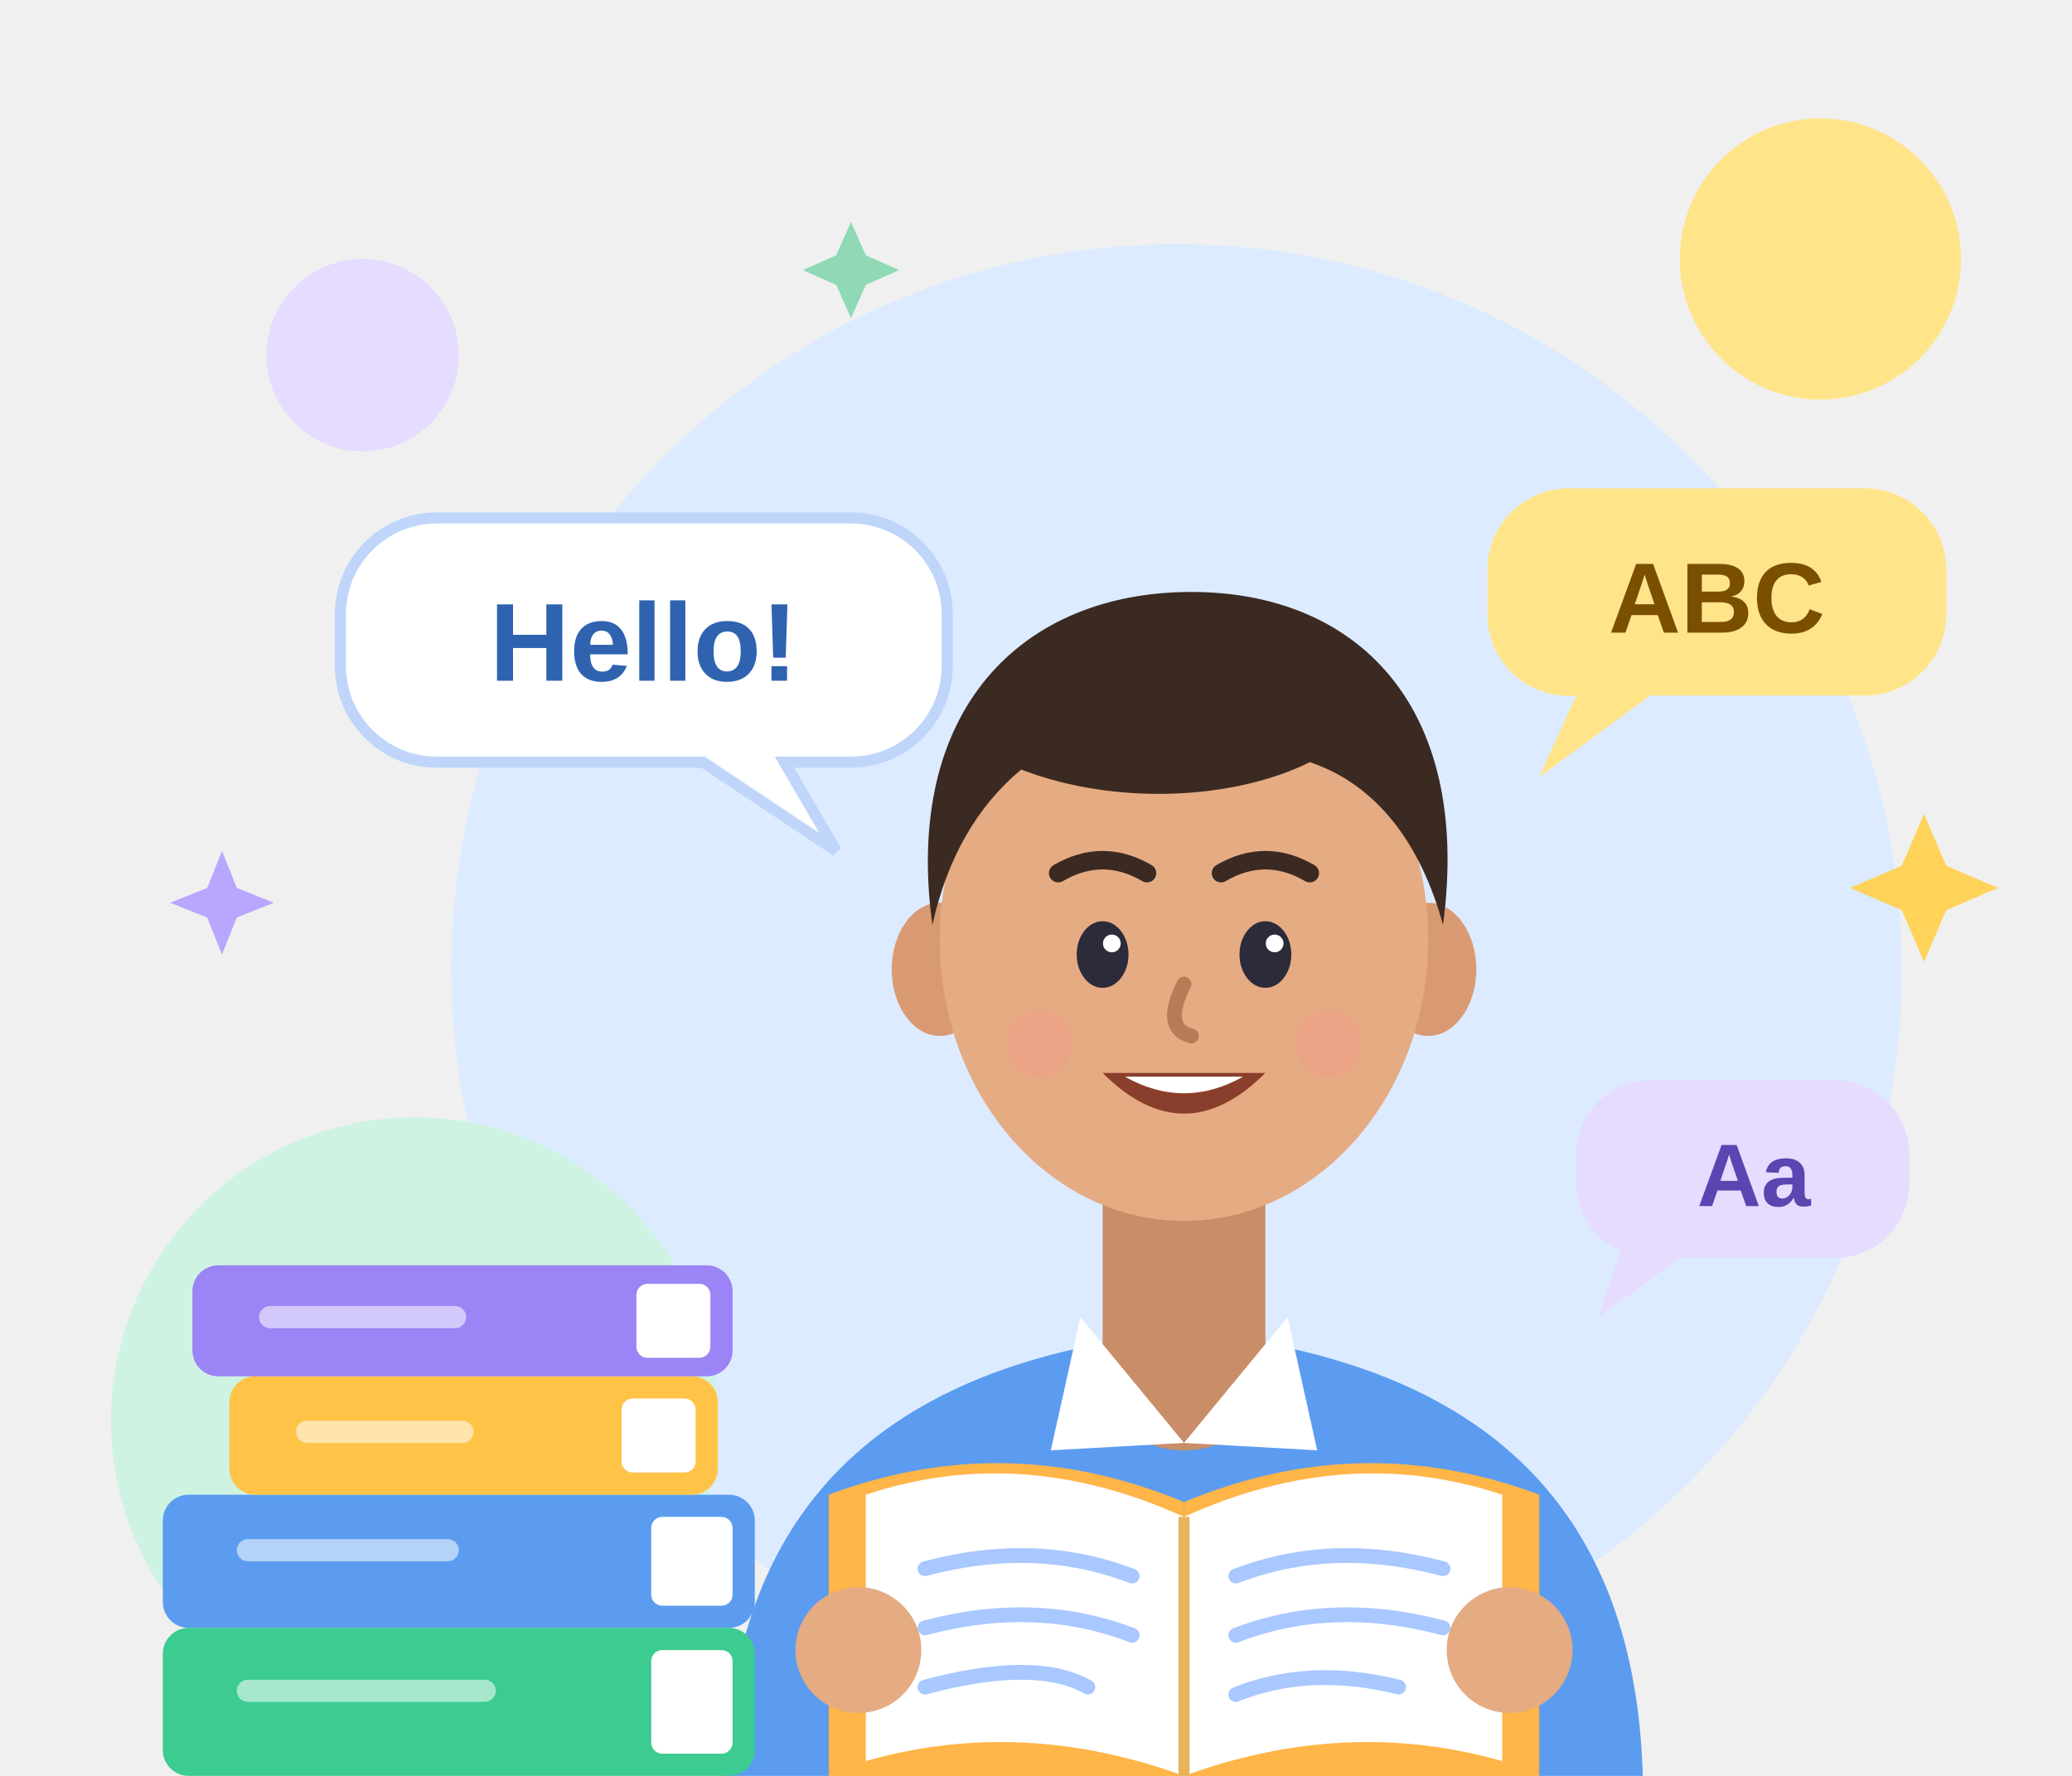
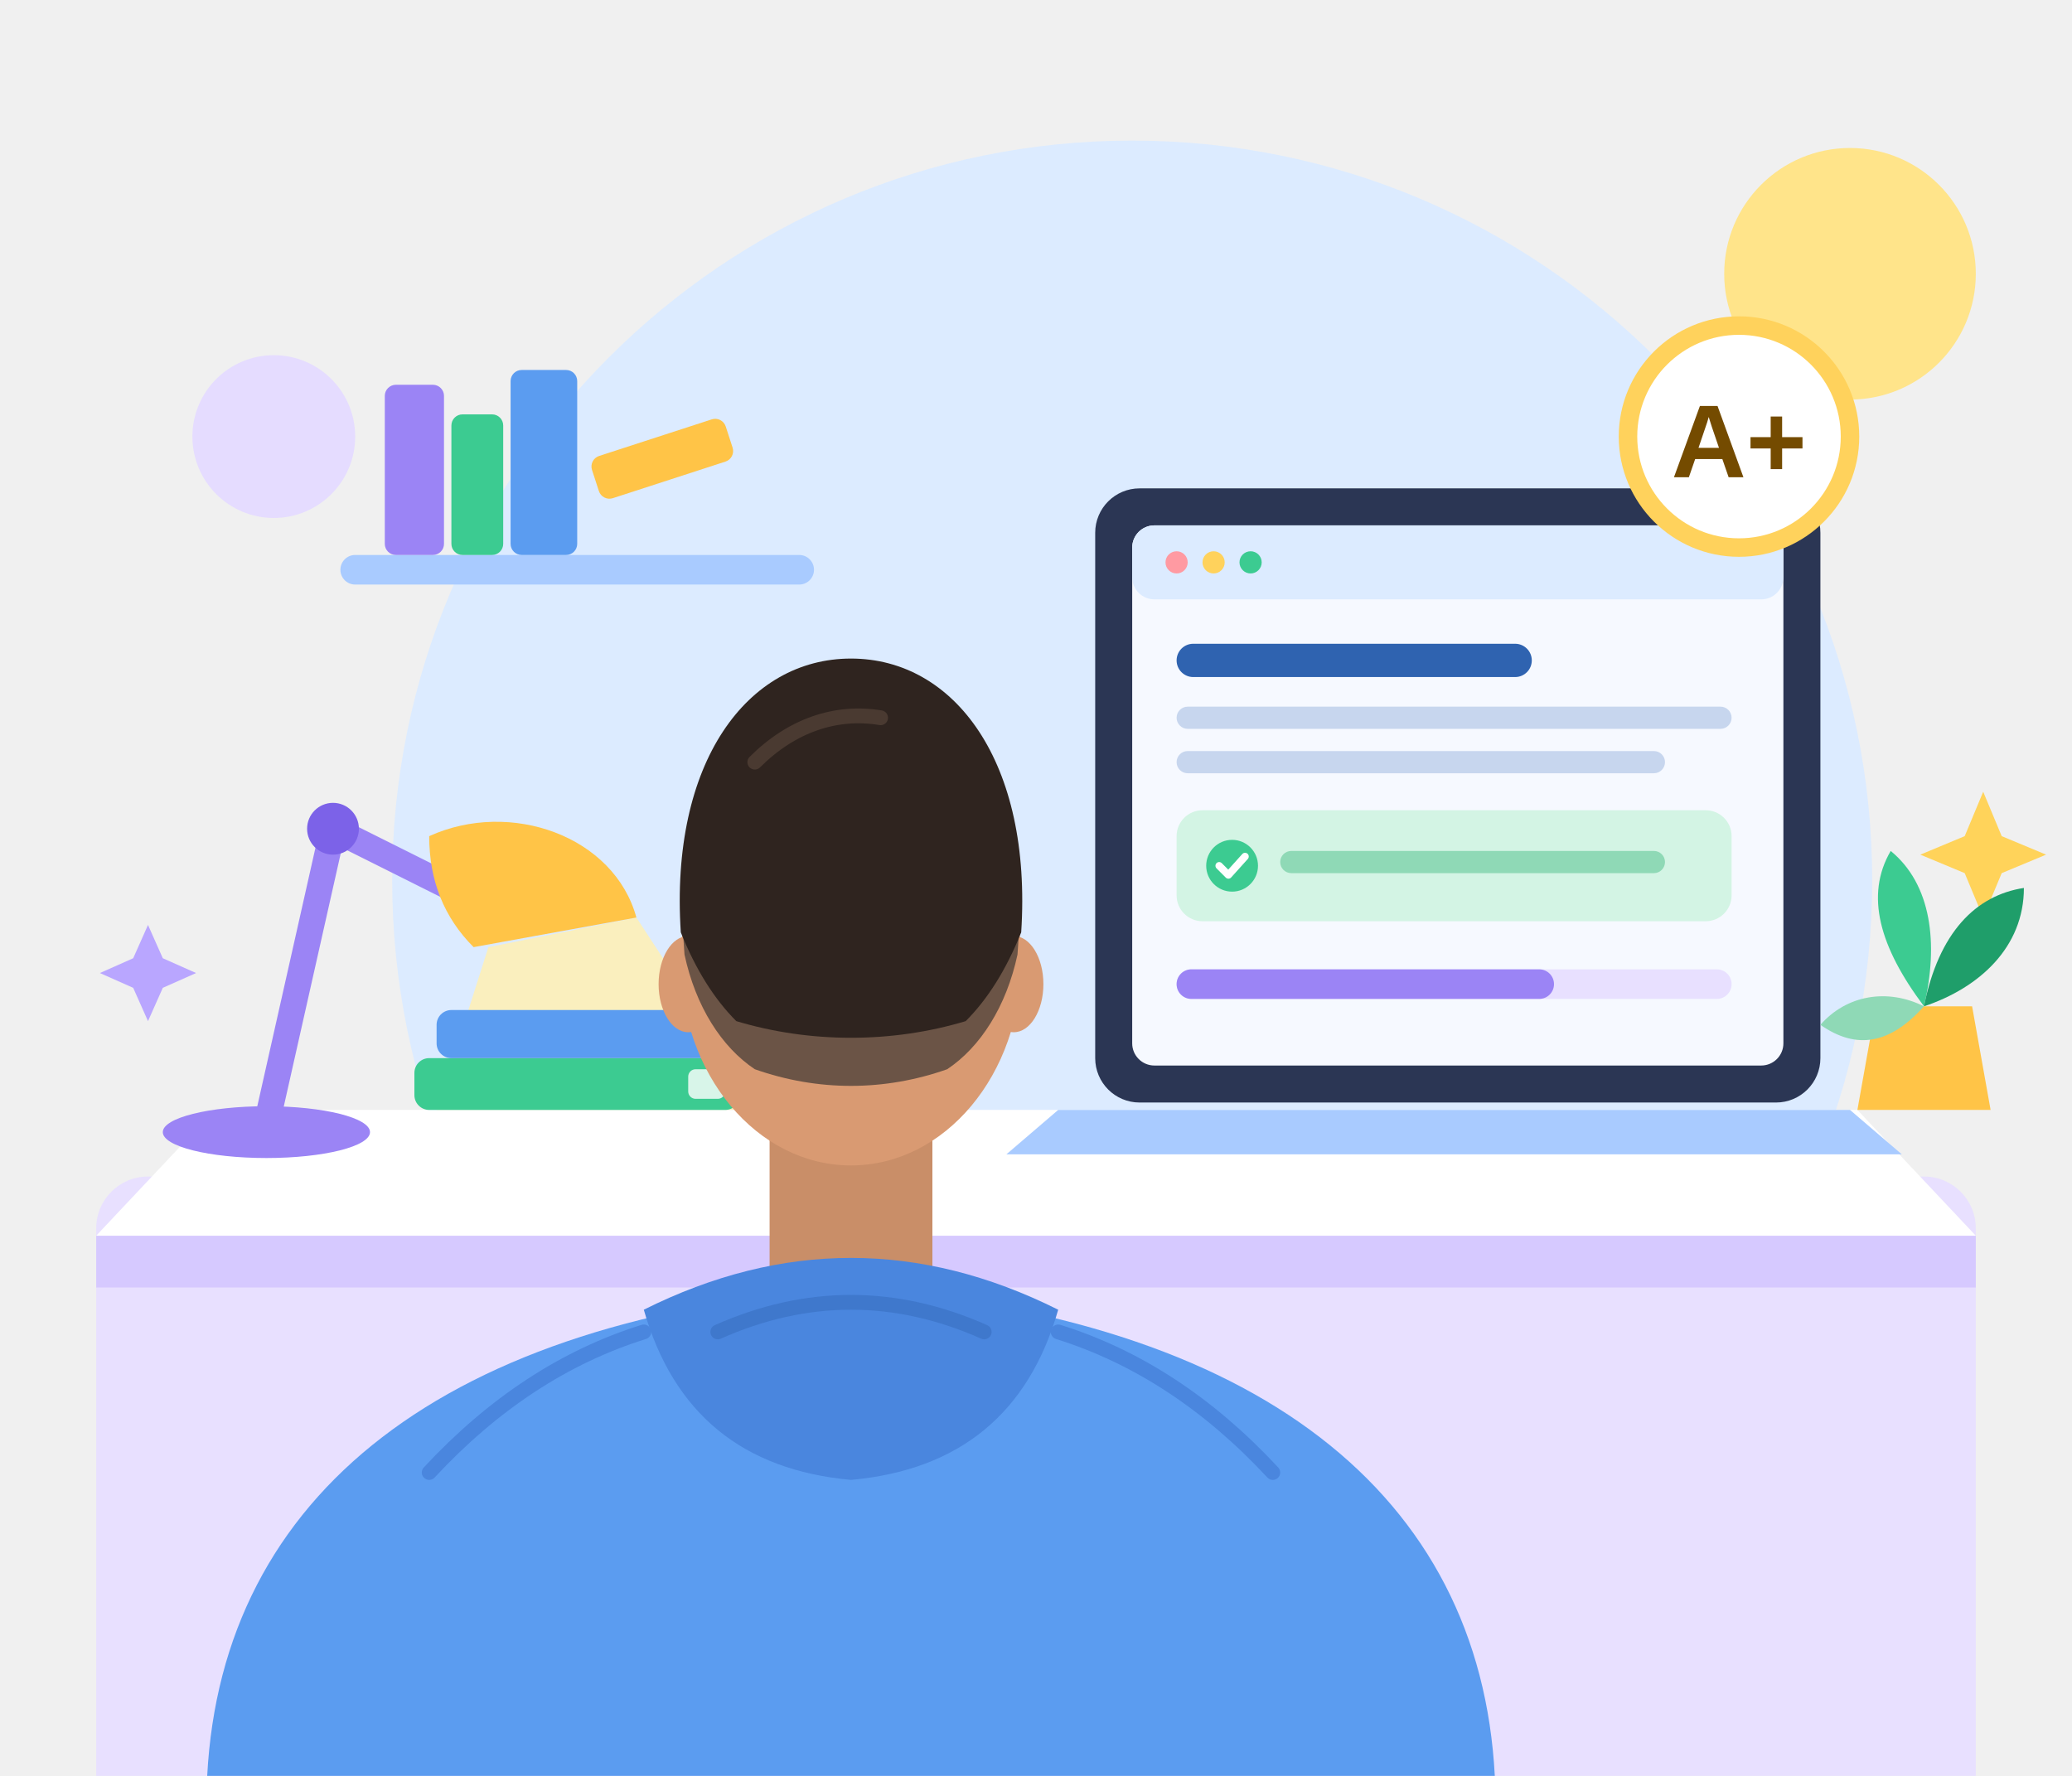
<svg xmlns="http://www.w3.org/2000/svg" viewBox="0 0 560 480" width="560" height="480" role="img" aria-label="">
  <style>
-     .bubble { transform-box: fill-box; transform-origin: 50% 100%; animation: pop 0.7s cubic-bezier(0.2, 0.9, 0.3, 1.25) both; }
-     .b1 { animation-delay: 0.25s; }
-     .b2 { animation-delay: 0.55s; }
-     .b3 { animation-delay: 0.85s; }
+     .badge { transform-box: fill-box; transform-origin: 50% 50%; animation: pop 0.7s cubic-bezier(0.2, 0.9, 0.3, 1.25) 0.4s both; }
    @keyframes pop { from { opacity: 0; transform: scale(0.6); } to { opacity: 1; transform: scale(1); } }
-     @media (prefers-reduced-motion: reduce) { .bubble { animation: none; } }
-     text { font-family: "Segoe UI", "Helvetica Neue", Arial, sans-serif; font-weight: 800; }
+     @media (prefers-reduced-motion: reduce) { .badge { animation: none; } }
  </style>
-   <circle cx="318" cy="262" r="196" fill="#dcebff" />
-   <circle cx="112" cy="384" r="82" fill="#cff3e2" />
-   <circle cx="492" cy="70" r="38" fill="#ffe48a" />
-   <circle cx="98" cy="96" r="26" fill="#e5dcff" />
-   <path d="M520 220l6 14 14 6-14 6-6 14-6-14-14-6 14-6z" fill="#ffd35a" />
-   <path d="M60 230l4 10 10 4-10 4-4 10-4-10-10-4 10-4z" fill="#b9a6ff" />
-   <path d="M230 60l4 9 9 4-9 4-4 9-4-9-9-4 9-4z" fill="#8fd9b6" />
-   <path d="M196 480c2-70 40-112 124-120 84 8 122 50 124 120z" fill="#5b9cf0" />
-   <path d="M298 314h44v58c0 12-10 20-22 20s-22-8-22-20z" fill="#c98e68" />
-   <path d="M292 356l28 34-36 2z" fill="#ffffff" />
-   <path d="M348 356l-28 34 36 2z" fill="#ffffff" />
-   <ellipse cx="254" cy="262" rx="13" ry="18" fill="#d99a72" />
-   <ellipse cx="386" cy="262" rx="13" ry="18" fill="#d99a72" />
-   <ellipse cx="320" cy="254" rx="66" ry="76" fill="#e5ab82" />
-   <path d="M252 250c-8-58 24-90 70-90 44 0 76 30 68 90-6-22-18-38-36-44-20 10-52 12-78 2-12 10-20 24-24 42z" fill="#3b2a22" />
-   <path d="M286 236q12-7 24 0" stroke="#3b2a22" stroke-width="5" stroke-linecap="round" fill="none" />
-   <path d="M330 236q12-7 24 0" stroke="#3b2a22" stroke-width="5" stroke-linecap="round" fill="none" />
-   <ellipse cx="298" cy="258" rx="7" ry="9" fill="#2b2b3a" />
-   <ellipse cx="342" cy="258" rx="7" ry="9" fill="#2b2b3a" />
-   <circle cx="300.5" cy="255" r="2.4" fill="#ffffff" />
-   <circle cx="344.5" cy="255" r="2.4" fill="#ffffff" />
-   <path d="M320 266q-6 12 2 14" stroke="#b97a56" stroke-width="4" stroke-linecap="round" fill="none" />
-   <path d="M298 290q22 22 44 0z" fill="#8a3f2c" />
-   <path d="M304 291q16 9 32 0z" fill="#ffffff" />
-   <circle cx="281" cy="282" r="9" fill="#f29c8a" opacity="0.45" />
-   <circle cx="359" cy="282" r="9" fill="#f29c8a" opacity="0.45" />
-   <path d="M224 404q48-18 96 2v76h-96z" fill="#ffb547" />
-   <path d="M416 404q-48-18-96 2v76h96z" fill="#ffb547" />
-   <path d="M234 404q42-14 86 6v70q-44-16-86-4z" fill="#ffffff" />
-   <path d="M406 404q-42-14-86 6v70q44-16 86-4z" fill="#ffffff" />
-   <path d="M320 410v70" stroke="#e8b25a" stroke-width="3" />
-   <g stroke="#a9c8ff" stroke-width="4" stroke-linecap="round" fill="none">
-     <path d="M250 424q30-8 56 2" />
-     <path d="M250 440q30-8 56 2" />
-     <path d="M250 456q30-8 44 0" />
-     <path d="M334 426q26-10 56-2" />
-     <path d="M334 442q26-10 56-2" />
-     <path d="M334 458q20-8 44-2" />
-   </g>
-   <circle cx="232" cy="446" r="17" fill="#e5ab82" />
-   <circle cx="408" cy="446" r="17" fill="#e5ab82" />
-   <rect x="44" y="404" width="160" height="36" rx="7" fill="#5b9cf0" />
-   <rect x="176" y="410" width="22" height="24" rx="3" fill="#ffffff" />
-   <rect x="62" y="372" width="132" height="32" rx="7" fill="#ffc447" />
-   <rect x="168" y="378" width="20" height="20" rx="3" fill="#ffffff" />
-   <rect x="52" y="342" width="146" height="30" rx="7" fill="#9b84f5" />
-   <rect x="172" y="347" width="20" height="20" rx="3" fill="#ffffff" />
-   <rect x="44" y="440" width="160" height="40" rx="7" fill="#3ccb91" />
-   <rect x="176" y="446" width="22" height="28" rx="3" fill="#ffffff" />
-   <g fill="#ffffff" opacity="0.55">
-     <rect x="64" y="416" width="60" height="6" rx="3" />
-     <rect x="80" y="384" width="48" height="6" rx="3" />
-     <rect x="70" y="353" width="56" height="6" rx="3" />
-     <rect x="64" y="454" width="70" height="6" rx="3" />
-   </g>
-   <g class="bubble b1">
-     <path d="M118 140h112a26 26 0 0 1 26 26v14a26 26 0 0 1-26 26h-18l14 24-36-24h-72a26 26 0 0 1-26-26v-14a26 26 0 0 1 26-26z" fill="#ffffff" stroke="#bfd5fa" stroke-width="3" />
-     <text x="174" y="184" font-size="30" fill="#2f63b0" text-anchor="middle">Hello!</text>
-   </g>
-   <g class="bubble b2">
-     <path d="M424 132h80a22 22 0 0 1 22 22v12a22 22 0 0 1-22 22h-58l-30 22 10-22a22 22 0 0 1-24-22v-12a22 22 0 0 1 22-22z" fill="#ffe48a" />
-     <text x="464" y="171" font-size="27" fill="#7a4f00" text-anchor="middle">ABC</text>
-   </g>
-   <g class="bubble b3">
-     <path d="M446 292h50a20 20 0 0 1 20 20v8a20 20 0 0 1-20 20h-42l-22 16 6-18a20 20 0 0 1-12-18v-8a20 20 0 0 1 20-20z" fill="#e5dcff" />
-     <text x="474" y="326" font-size="24" fill="#5b45b0" text-anchor="middle">Aa</text>
+   <circle cx="306" cy="238" r="200" fill="#dcebff" />
+   <circle cx="500" cy="74" r="34" fill="#ffe48a" />
+   <circle cx="74" cy="118" r="22" fill="#e5dcff" />
+   <path d="M536 214l5 12 12 5-12 5-5 12-5-12-12-5 12-5z" fill="#ffd35a" />
+   <path d="M40 250l4 9 9 4-9 4-4 9-4-9-9-4 9-4z" fill="#b9a6ff" />
+   <rect x="92" y="150" width="128" height="8" rx="4" fill="#a9cbff" />
+   <rect x="104" y="104" width="16" height="46" rx="3" fill="#9b84f5" />
+   <rect x="122" y="112" width="14" height="38" rx="3" fill="#3ccb91" />
+   <rect x="138" y="100" width="18" height="50" rx="3" fill="#5b9cf0" />
+   <rect x="160" y="118" width="38" height="12" rx="3" fill="#ffc447" transform="rotate(-18 179 124)" />
+   <path d="M40 318h480a14 14 0 0 1 14 14v148H26V332a14 14 0 0 1 14-14z" fill="#e8e0ff" />
+   <path d="M26 334h508v14H26z" fill="#d6c9ff" />
+   <path d="M58 300h444l32 34H26z" fill="#ffffff" />
+   <path d="M132 256l40-8 34 52h-88z" fill="#fff0b3" opacity="0.85" />
+   <ellipse cx="72" cy="306" rx="28" ry="7" fill="#9b84f5" />
+   <path d="M72 304l18-80" stroke="#9b84f5" stroke-width="7" stroke-linecap="round" />
+   <path d="M90 224l36 18" stroke="#9b84f5" stroke-width="7" stroke-linecap="round" />
+   <circle cx="90" cy="224" r="7" fill="#7c62e8" />
+   <path d="M116 226c22-10 50 0 56 22l-44 8c-8-8-12-18-12-30z" fill="#ffc447" />
+   <rect x="112" y="286" width="88" height="14" rx="4" fill="#3ccb91" />
+   <rect x="118" y="273" width="78" height="13" rx="4" fill="#5b9cf0" />
+   <rect x="186" y="289" width="10" height="8" rx="2" fill="#ffffff" opacity="0.8" />
+   <path d="M286 300h214l14 12H272z" fill="#a9cbff" />
+   <rect x="296" y="132" width="196" height="166" rx="12" fill="#2b3654" />
+   <rect x="306" y="142" width="176" height="146" rx="6" fill="#f6f9ff" />
+   <rect x="306" y="142" width="176" height="20" rx="6" fill="#dcebff" />
+   <circle cx="318" cy="152" r="3" fill="#ff9aa2" />
+   <circle cx="328" cy="152" r="3" fill="#ffd25c" />
+   <circle cx="338" cy="152" r="3" fill="#3ccb91" />
+   <rect x="318" y="174" width="96" height="9" rx="4.5" fill="#2f63b0" />
+   <rect x="318" y="191" width="150" height="6" rx="3" fill="#c7d6ee" />
+   <rect x="318" y="203" width="132" height="6" rx="3" fill="#c7d6ee" />
+   <rect x="318" y="219" width="150" height="30" rx="7" fill="#d3f4e4" />
+   <circle cx="333" cy="234" r="7" fill="#3ccb91" />
+   <path d="M329.5 234l2.5 2.5 4.5-5" stroke="#ffffff" stroke-width="2" stroke-linecap="round" stroke-linejoin="round" fill="none" />
+   <rect x="346" y="230" width="104" height="6" rx="3" fill="#8fd9b6" />
+   <rect x="318" y="262" width="150" height="8" rx="4" fill="#e8e0ff" />
+   <rect x="318" y="262" width="102" height="8" rx="4" fill="#9b84f5" />
+   <path d="M502 300h36l-5-28h-26z" fill="#ffc447" />
+   <path d="M520 272c-12-16-16-30-9-42 11 9 13 25 9 42z" fill="#3ccb91" />
+   <path d="M520 272c4-20 14-30 27-32 0 16-12 27-27 32z" fill="#1f9e6a" />
+   <path d="M520 272c-10-5-21-3-28 5 10 7 19 5 28-5z" fill="#8fd9b6" />
+   <path d="M208 294h44v52c0 9-10 16-22 16s-22-7-22-16z" fill="#c98e68" />
+   <path d="M56 480c4-76 64-124 174-132 110 8 170 56 174 132z" fill="#5b9cf0" />
+   <path d="M116 398q26-28 58-38M344 398q-26-28-58-38" stroke="#4a86de" stroke-width="4" stroke-linecap="round" fill="none" />
+   <path d="M174 354q56-28 112 0-12 42-56 46-44-4-56-46z" fill="#4a86de" />
+   <path d="M194 360q36-16 72 0" stroke="#3f78cc" stroke-width="4" stroke-linecap="round" fill="none" />
+   <ellipse cx="186" cy="266" rx="8" ry="13" fill="#d99a72" />
+   <ellipse cx="274" cy="266" rx="8" ry="13" fill="#d99a72" />
+   <ellipse cx="230" cy="260" rx="46" ry="55" fill="#d99a72" />
+   <path d="M185 258c-4-48 16-78 45-78s49 30 45 78c-3 14-10 25-19 31-17 6-35 6-52 0-9-6-16-17-19-31z" fill="#6b5446" />
+   <path d="M184 252c-3-46 18-74 46-74s49 28 46 74c-4 10-9 18-15 24-20 6-42 6-62 0-6-6-11-14-15-24z" fill="#2f241f" />
+   <path d="M204 206c10-10 22-14 34-12" stroke="#4a3a31" stroke-width="4" stroke-linecap="round" fill="none" />
+   <g class="badge">
+     <circle cx="470" cy="118" r="30" fill="#ffffff" stroke="#ffd25c" stroke-width="5" />
+     <text x="470" y="129" text-anchor="middle" font-family="'Segoe UI', 'Helvetica Neue', Arial, sans-serif" font-weight="800" font-size="28" fill="#744b00">A+</text>
  </g>
</svg>
